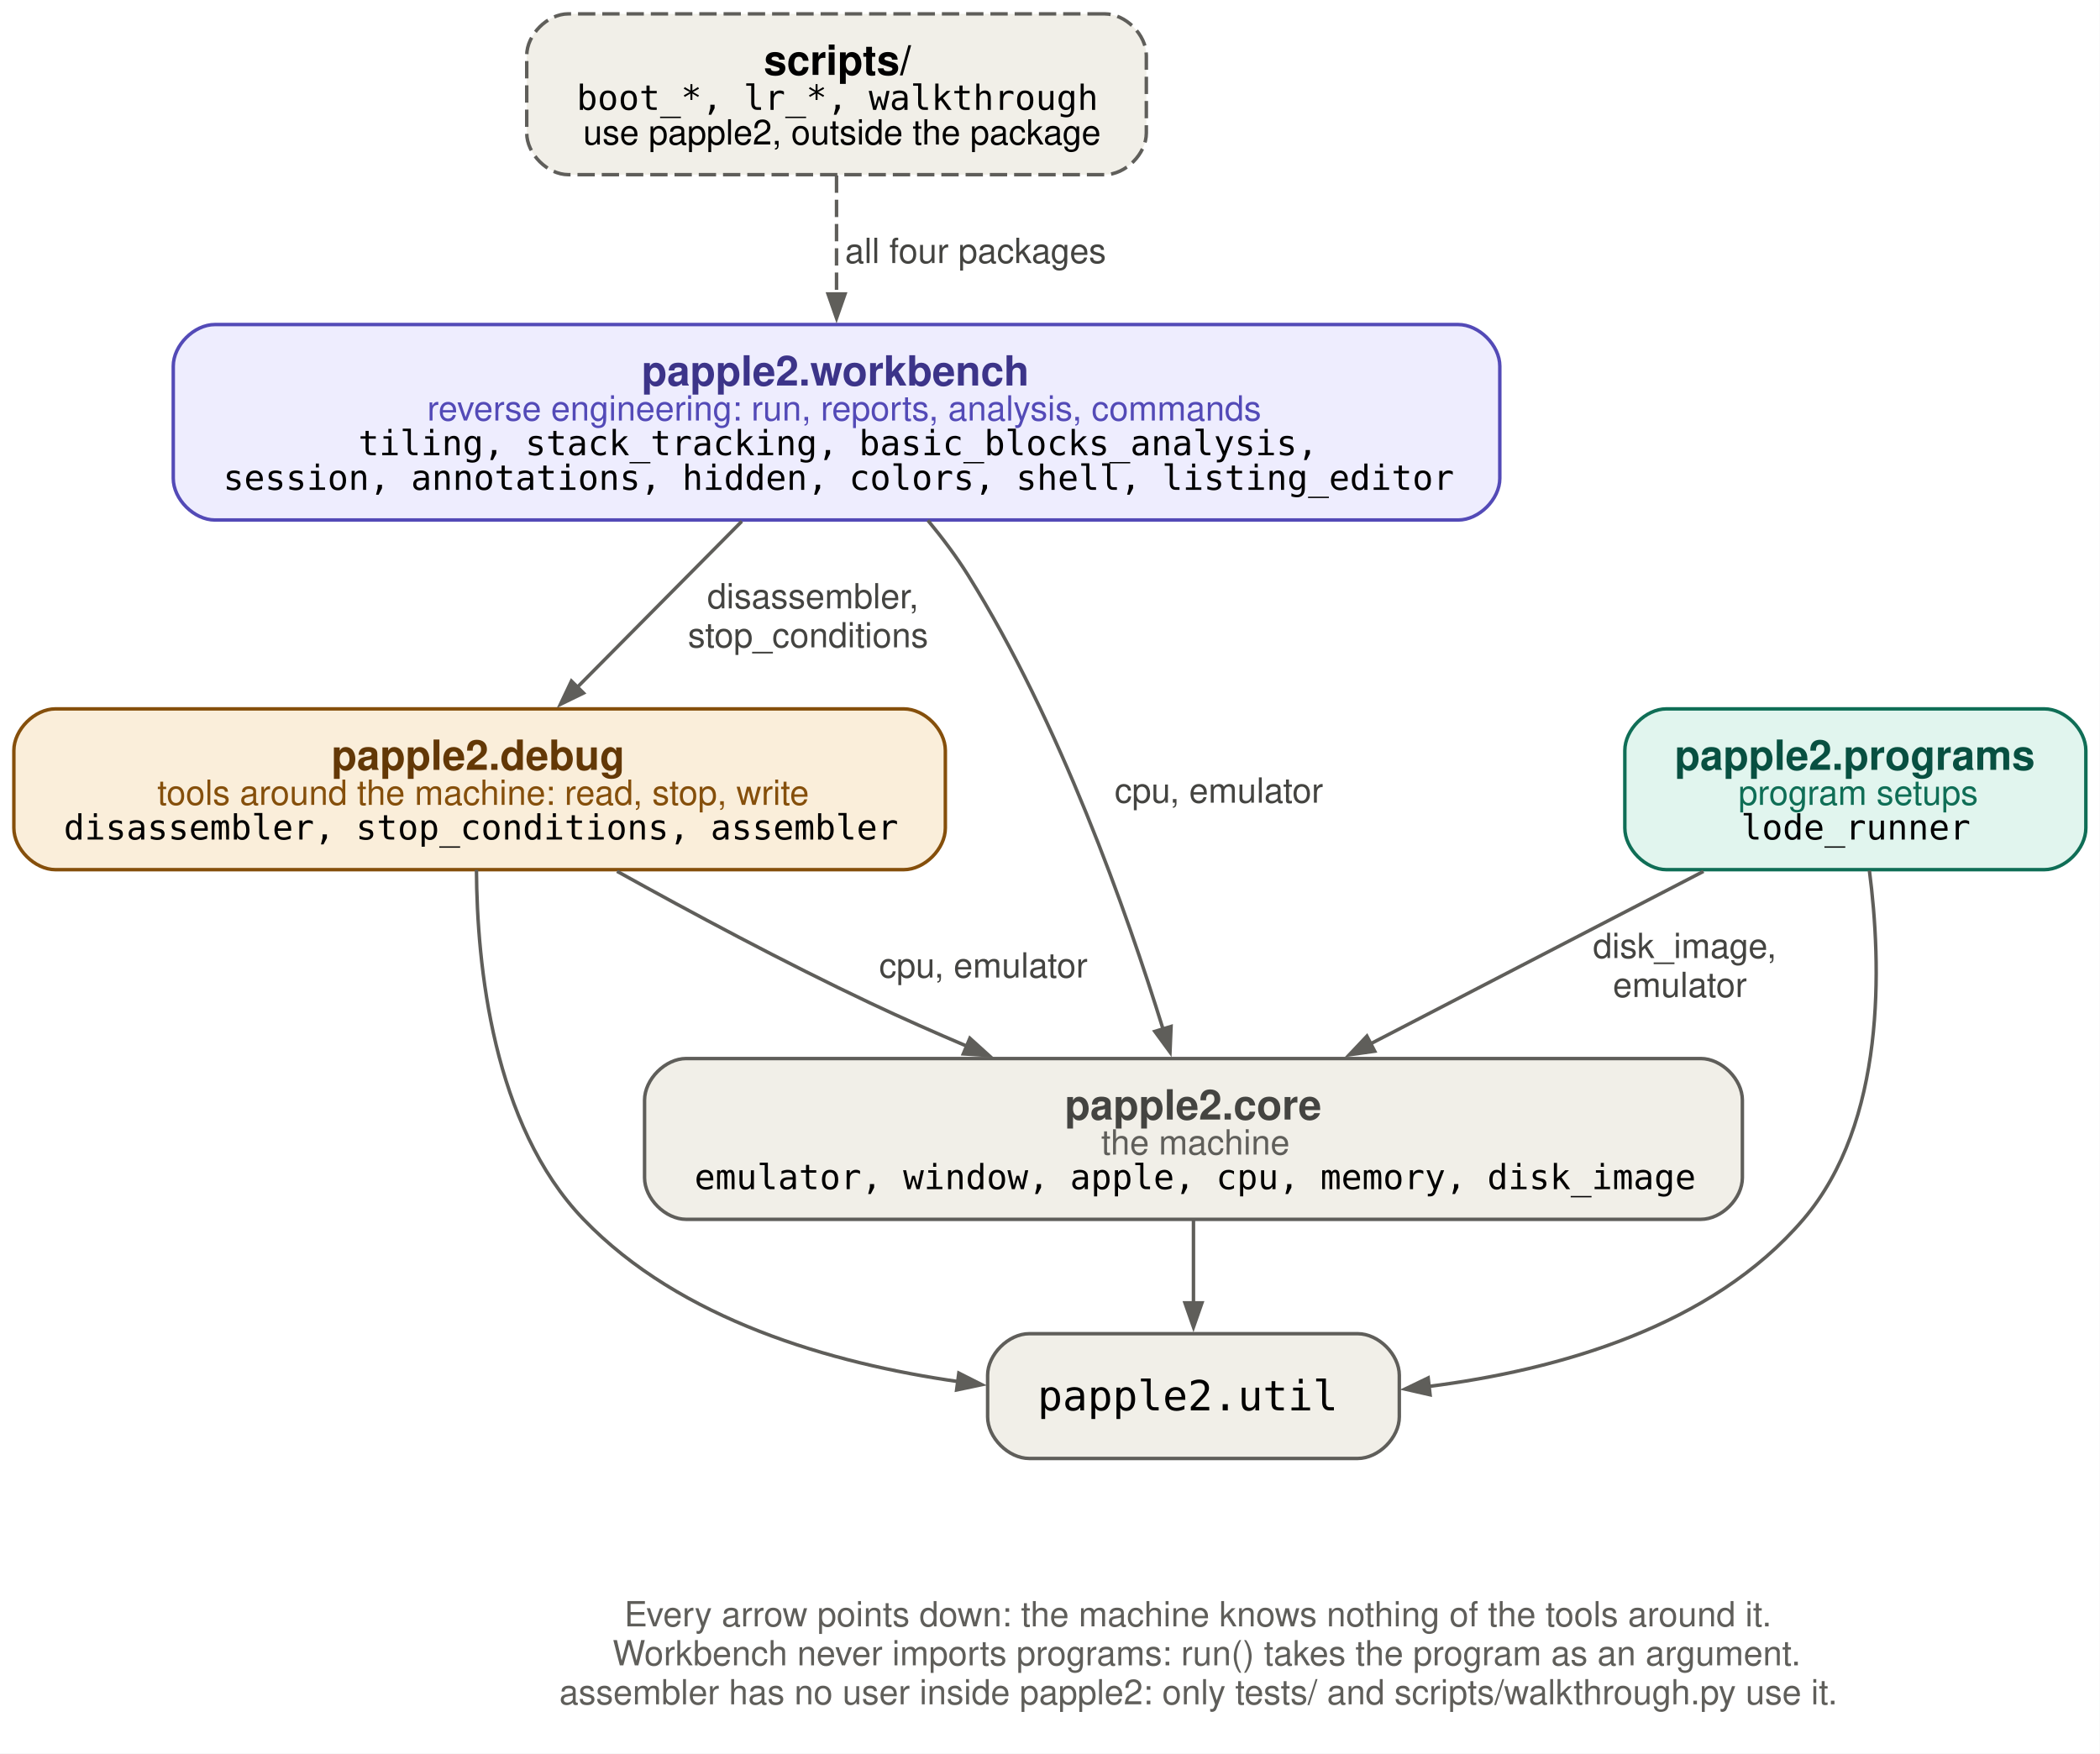
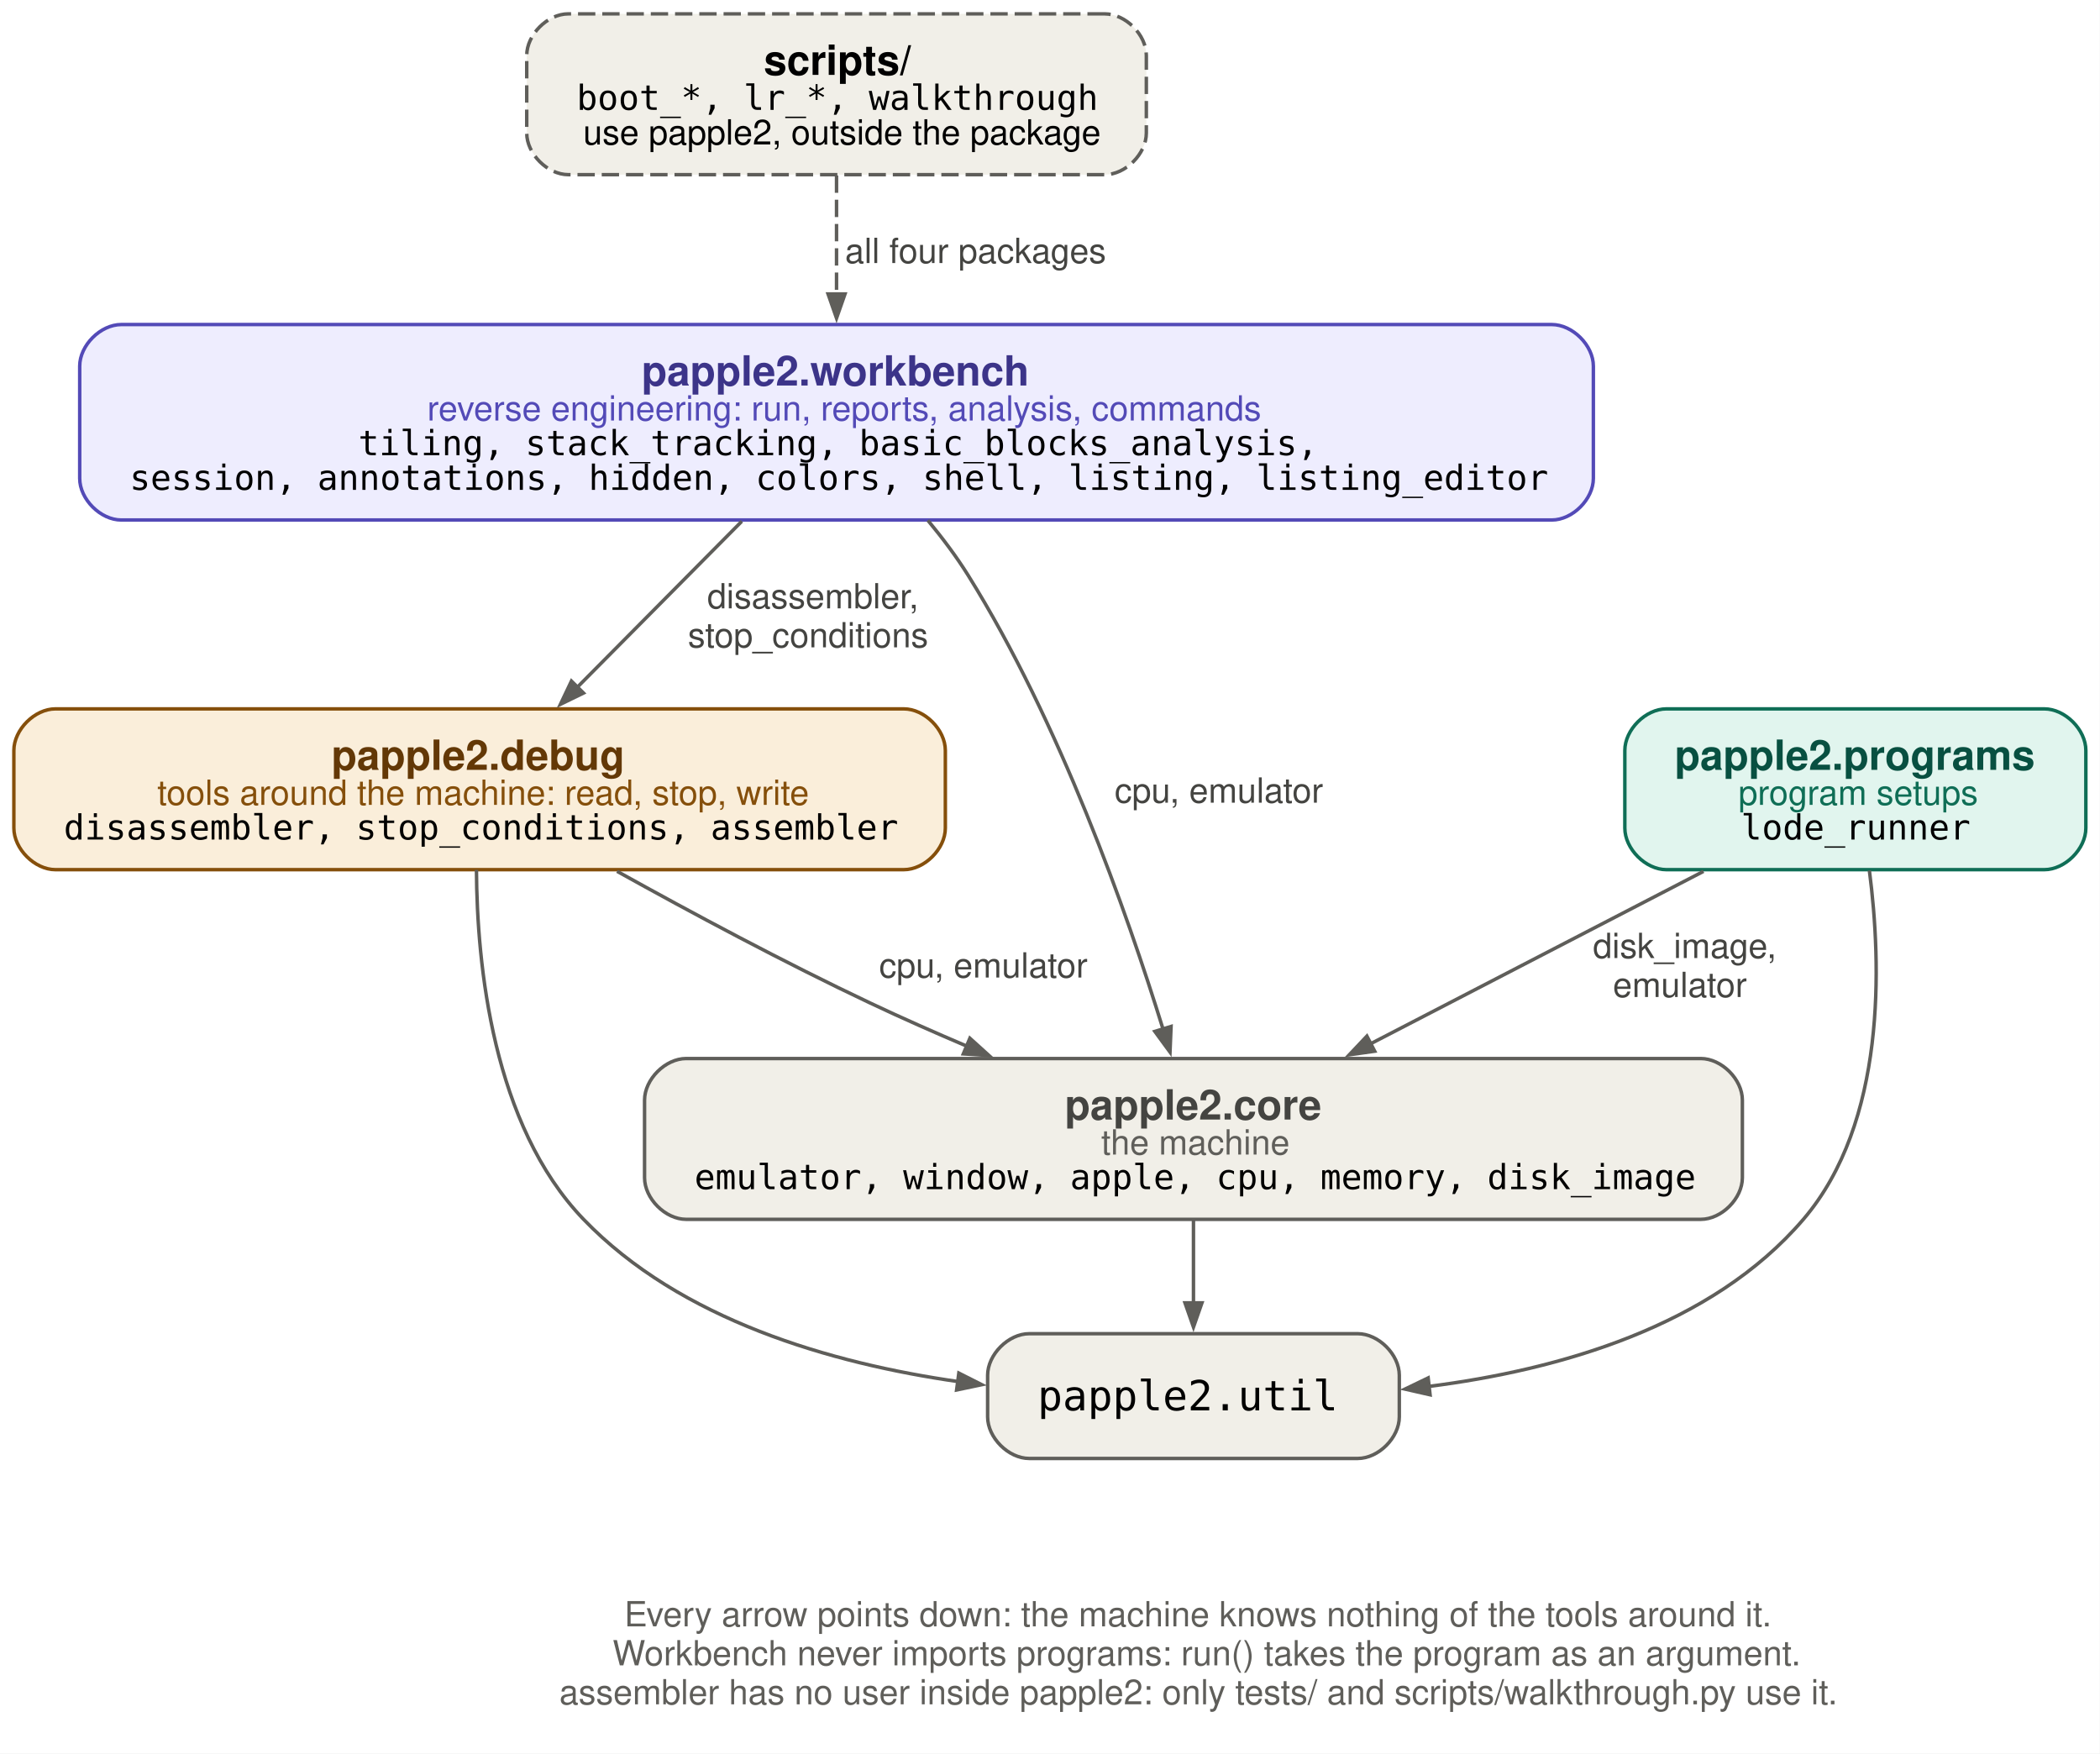
<svg xmlns="http://www.w3.org/2000/svg" width="606pt" height="506pt" viewBox="0.00 0.00 606.00 506.00">
  <g id="graph0" class="graph" transform="scale(1 1) rotate(0) translate(4 502)">
    <polygon fill="white" stroke="none" points="-4,4 -4,-502 601.92,-502 601.92,4 -4,4" />
    <g id="node1" class="node">
      <path fill="#f1efe8" stroke="#5f5e5a" stroke-dasharray="5,2" d="M314.8,-498C314.8,-498 160,-498 160,-498 154,-498 148,-492 148,-486 148,-486 148,-463.6 148,-463.6 148,-457.6 154,-451.6 160,-451.6 160,-451.6 314.8,-451.6 314.8,-451.6 320.8,-451.6 326.8,-457.6 326.8,-463.6 326.8,-463.6 326.8,-486 326.8,-486 326.8,-492 320.8,-498 314.8,-498" />
      <text xml:space="preserve" text-anchor="start" x="216.4" y="-480.4" font-family="Helvetica,sans-Serif" font-weight="bold" font-size="12.00">scripts/</text>
      <text xml:space="preserve" text-anchor="start" x="162.4" y="-470.3" font-family="monospace" font-size="10.00">boot_*, lr_*, walkthrough</text>
      <text xml:space="preserve" text-anchor="start" x="164.28" y="-460.3" font-family="Helvetica,sans-Serif" font-size="10.00">use papple2, outside the package</text>
    </g>
    <g id="node2" class="node">
-       <path fill="#eeedfe" stroke="#534ab7" d="M416.8,-408.35C416.8,-408.35 58,-408.35 58,-408.35 52,-408.35 46,-402.35 46,-396.35 46,-396.35 46,-363.95 46,-363.95 46,-357.95 52,-351.95 58,-351.95 58,-351.95 416.8,-351.95 416.8,-351.95 422.8,-351.95 428.8,-357.95 428.8,-363.95 428.8,-363.95 428.8,-396.35 428.8,-396.35 428.8,-402.35 422.8,-408.35 416.8,-408.35" />
+       <path fill="#eeedfe" stroke="#534ab7" d="M443.8,-408.35C443.8,-408.35 31,-408.35 31,-408.35 25,-408.35 19,-402.35 19,-396.35 19,-396.35 19,-363.95 19,-363.95 19,-357.95 25,-351.95 31,-351.95 31,-351.95 443.8,-351.95 443.8,-351.95 449.8,-351.95 455.8,-357.95 455.8,-363.95 455.8,-363.95 455.8,-396.35 455.8,-396.35 455.8,-402.35 449.8,-408.35 443.8,-408.35" />
      <text xml:space="preserve" text-anchor="start" x="181.15" y="-390.75" font-family="Helvetica,sans-Serif" font-weight="bold" font-size="12.00" fill="#3c3489">papple2.workbench</text>
      <text xml:space="preserve" text-anchor="start" x="119.28" y="-380.65" font-family="Helvetica,sans-Serif" font-size="10.00" fill="#534ab7">reverse engineering: run, reports, analysis, commands</text>
      <text xml:space="preserve" text-anchor="start" x="99.4" y="-370.65" font-family="monospace" font-size="10.00">tiling, stack_tracking, basic_blocks_analysis,</text>
-       <text xml:space="preserve" text-anchor="start" x="60.4" y="-360.65" font-family="monospace" font-size="10.00">session, annotations, hidden, colors, shell, listing_editor</text>
+       <text xml:space="preserve" text-anchor="start" x="33.4" y="-360.65" font-family="monospace" font-size="10.00">session, annotations, hidden, colors, shell, listing, listing_editor</text>
    </g>
    <g id="edge1" class="edge">
      <path fill="none" stroke="#5f5e5a" stroke-dasharray="5,2" d="M237.4,-451.37C237.4,-441.03 237.4,-428.5 237.4,-416.9" />
      <polygon fill="#5f5e5a" stroke="#5f5e5a" points="239.85,-417.18 237.4,-410.18 234.95,-417.18 239.85,-417.18" />
      <text xml:space="preserve" text-anchor="middle" x="277.52" y="-426.1" font-family="Helvetica,sans-Serif" font-size="10.00" fill="#444441"> all four packages </text>
    </g>
    <g id="node3" class="node">
      <path fill="#faeeda" stroke="#854f0b" d="M256.8,-297.45C256.8,-297.45 12,-297.45 12,-297.45 6,-297.45 0,-291.45 0,-285.45 0,-285.45 0,-263.05 0,-263.05 0,-257.05 6,-251.05 12,-251.05 12,-251.05 256.8,-251.05 256.8,-251.05 262.8,-251.05 268.8,-257.05 268.8,-263.05 268.8,-263.05 268.8,-285.45 268.8,-285.45 268.8,-291.45 262.8,-297.45 256.8,-297.45" />
      <text xml:space="preserve" text-anchor="start" x="91.65" y="-279.85" font-family="Helvetica,sans-Serif" font-weight="bold" font-size="12.00" fill="#633806">papple2.debug</text>
      <text xml:space="preserve" text-anchor="start" x="41.4" y="-269.75" font-family="Helvetica,sans-Serif" font-size="10.00" fill="#854f0b">tools around the machine: read, stop, write</text>
      <text xml:space="preserve" text-anchor="start" x="14.4" y="-259.75" font-family="monospace" font-size="10.00">disassembler, stop_conditions, assembler</text>
    </g>
    <g id="edge2" class="edge">
      <path fill="none" stroke="#5f5e5a" d="M210.07,-351.58C195.34,-336.72 177.19,-318.42 162.36,-303.46" />
      <polygon fill="#5f5e5a" stroke="#5f5e5a" points="164.38,-302.02 157.72,-298.77 160.9,-305.47 164.38,-302.02" />
      <text xml:space="preserve" text-anchor="middle" x="229.19" y="-326.45" font-family="Helvetica,sans-Serif" font-size="10.00" fill="#444441"> disassembler,</text>
      <text xml:space="preserve" text-anchor="middle" x="229.19" y="-315.2" font-family="Helvetica,sans-Serif" font-size="10.00" fill="#444441"> stop_conditions </text>
    </g>
    <g id="node5" class="node">
      <path fill="#f1efe8" stroke="#5f5e5a" d="M486.8,-196.55C486.8,-196.55 194,-196.55 194,-196.55 188,-196.55 182,-190.55 182,-184.55 182,-184.55 182,-162.15 182,-162.15 182,-156.15 188,-150.15 194,-150.15 194,-150.15 486.8,-150.15 486.8,-150.15 492.8,-150.15 498.8,-156.15 498.8,-162.15 498.8,-162.15 498.8,-184.55 498.8,-184.55 498.8,-190.55 492.8,-196.55 486.8,-196.55" />
      <text xml:space="preserve" text-anchor="start" x="303.27" y="-178.95" font-family="Helvetica,sans-Serif" font-weight="bold" font-size="12.00" fill="#444441">papple2.core</text>
      <text xml:space="preserve" text-anchor="start" x="313.77" y="-168.85" font-family="Helvetica,sans-Serif" font-size="10.00" fill="#5f5e5a">the machine</text>
      <text xml:space="preserve" text-anchor="start" x="196.4" y="-158.85" font-family="monospace" font-size="10.00">emulator, window, apple, cpu, memory, disk_image</text>
    </g>
    <g id="edge3" class="edge">
      <path fill="none" stroke="#5f5e5a" d="M263.75,-351.85C267.95,-346.78 272.02,-341.37 275.4,-335.95 301.82,-293.62 321.19,-238.71 331.62,-205.04" />
      <polygon fill="#5f5e5a" stroke="#5f5e5a" points="333.94,-205.81 333.63,-198.4 329.25,-204.38 333.94,-205.81" />
      <text xml:space="preserve" text-anchor="middle" x="347.73" y="-270.38" font-family="Helvetica,sans-Serif" font-size="10.00" fill="#444441"> cpu, emulator </text>
    </g>
    <g id="edge4" class="edge">
      <path fill="none" stroke="#5f5e5a" d="M174.06,-250.58C195.43,-238.7 222.43,-224.23 247.15,-212.55 256.14,-208.3 265.73,-204.06 275.21,-200.03" />
      <polygon fill="#5f5e5a" stroke="#5f5e5a" points="275.88,-202.41 281.39,-197.43 273.98,-197.89 275.88,-202.41" />
      <text xml:space="preserve" text-anchor="middle" x="279.77" y="-219.92" font-family="Helvetica,sans-Serif" font-size="10.00" fill="#444441"> cpu, emulator </text>
    </g>
    <g id="node6" class="node">
      <path fill="#f1efe8" stroke="#5f5e5a" d="M387.8,-117.15C387.8,-117.15 293,-117.15 293,-117.15 287,-117.15 281,-111.15 281,-105.15 281,-105.15 281,-93.15 281,-93.15 281,-87.15 287,-81.15 293,-81.15 293,-81.15 387.8,-81.15 387.8,-81.15 393.8,-81.15 399.8,-87.15 399.8,-93.15 399.8,-93.15 399.8,-105.15 399.8,-105.15 399.8,-111.15 393.8,-117.15 387.8,-117.15" />
      <text xml:space="preserve" text-anchor="start" x="295.4" y="-95.03" font-family="monospace" font-size="12.00">papple2.util</text>
    </g>
    <g id="edge7" class="edge">
      <path fill="none" stroke="#5f5e5a" d="M133.49,-250.99C133.64,-223.6 138.16,-177.4 164.4,-150.15 192.36,-121.11 235.85,-108.58 272.6,-103.32" />
      <polygon fill="#5f5e5a" stroke="#5f5e5a" points="272.69,-105.78 279.31,-102.44 272.05,-100.92 272.69,-105.78" />
    </g>
    <g id="node4" class="node">
      <path fill="#e1f5ee" stroke="#0f6e56" d="M585.92,-297.45C585.92,-297.45 476.88,-297.45 476.88,-297.45 470.88,-297.45 464.88,-291.45 464.88,-285.45 464.88,-285.45 464.88,-263.05 464.88,-263.05 464.88,-257.05 470.88,-251.05 476.88,-251.05 476.88,-251.05 585.92,-251.05 585.92,-251.05 591.92,-251.05 597.92,-257.05 597.92,-263.05 597.92,-263.05 597.92,-285.45 597.92,-285.45 597.92,-291.45 591.92,-297.45 585.92,-297.45" />
      <text xml:space="preserve" text-anchor="start" x="479.27" y="-279.85" font-family="Helvetica,sans-Serif" font-weight="bold" font-size="12.00" fill="#085041">papple2.programs</text>
      <text xml:space="preserve" text-anchor="start" x="497.65" y="-269.75" font-family="Helvetica,sans-Serif" font-size="10.00" fill="#0f6e56">program setups</text>
      <text xml:space="preserve" text-anchor="start" x="498.4" y="-259.75" font-family="monospace" font-size="10.00">lode_runner</text>
    </g>
    <g id="edge5" class="edge">
      <path fill="none" stroke="#5f5e5a" d="M487.58,-250.56C458.95,-235.73 421.45,-216.32 391.47,-200.79" />
      <polygon fill="#5f5e5a" stroke="#5f5e5a" points="392.7,-198.67 385.36,-197.63 390.45,-203.02 392.7,-198.67" />
      <text xml:space="preserve" text-anchor="middle" x="480.76" y="-225.55" font-family="Helvetica,sans-Serif" font-size="10.00" fill="#444441"> disk_image,</text>
      <text xml:space="preserve" text-anchor="middle" x="480.76" y="-214.3" font-family="Helvetica,sans-Serif" font-size="10.00" fill="#444441"> emulator </text>
    </g>
    <g id="edge8" class="edge">
      <path fill="none" stroke="#5f5e5a" d="M535.45,-250.8C538.98,-223.65 540.33,-178.13 516.4,-150.15 489.91,-119.18 445.77,-106.7 408.32,-101.94" />
      <polygon fill="#5f5e5a" stroke="#5f5e5a" points="408.68,-99.52 401.45,-101.17 408.13,-104.39 408.68,-99.52" />
    </g>
    <g id="edge6" class="edge">
      <path fill="none" stroke="#5f5e5a" d="M340.4,-149.9C340.4,-142.32 340.4,-133.8 340.4,-125.98" />
      <polygon fill="#5f5e5a" stroke="#5f5e5a" points="342.85,-126.05 340.4,-119.05 337.95,-126.05 342.85,-126.05" />
    </g>
    <g id="node7" class="node">
      <text xml:space="preserve" text-anchor="start" x="176.15" y="-32.7" font-family="Helvetica,sans-Serif" font-size="10.00" fill="#5f5e5a">Every arrow points down: the machine knows nothing of the tools around it.</text>
      <text xml:space="preserve" text-anchor="start" x="172.77" y="-21.45" font-family="Helvetica,sans-Serif" font-size="10.00" fill="#5f5e5a">Workbench never imports programs: run() takes the program as an argument.</text>
      <text xml:space="preserve" text-anchor="start" x="157.4" y="-10.2" font-family="Helvetica,sans-Serif" font-size="10.00" fill="#5f5e5a">assembler has no user inside papple2: only tests/ and scripts/walkthrough.py use it.</text>
    </g>
  </g>
</svg>
